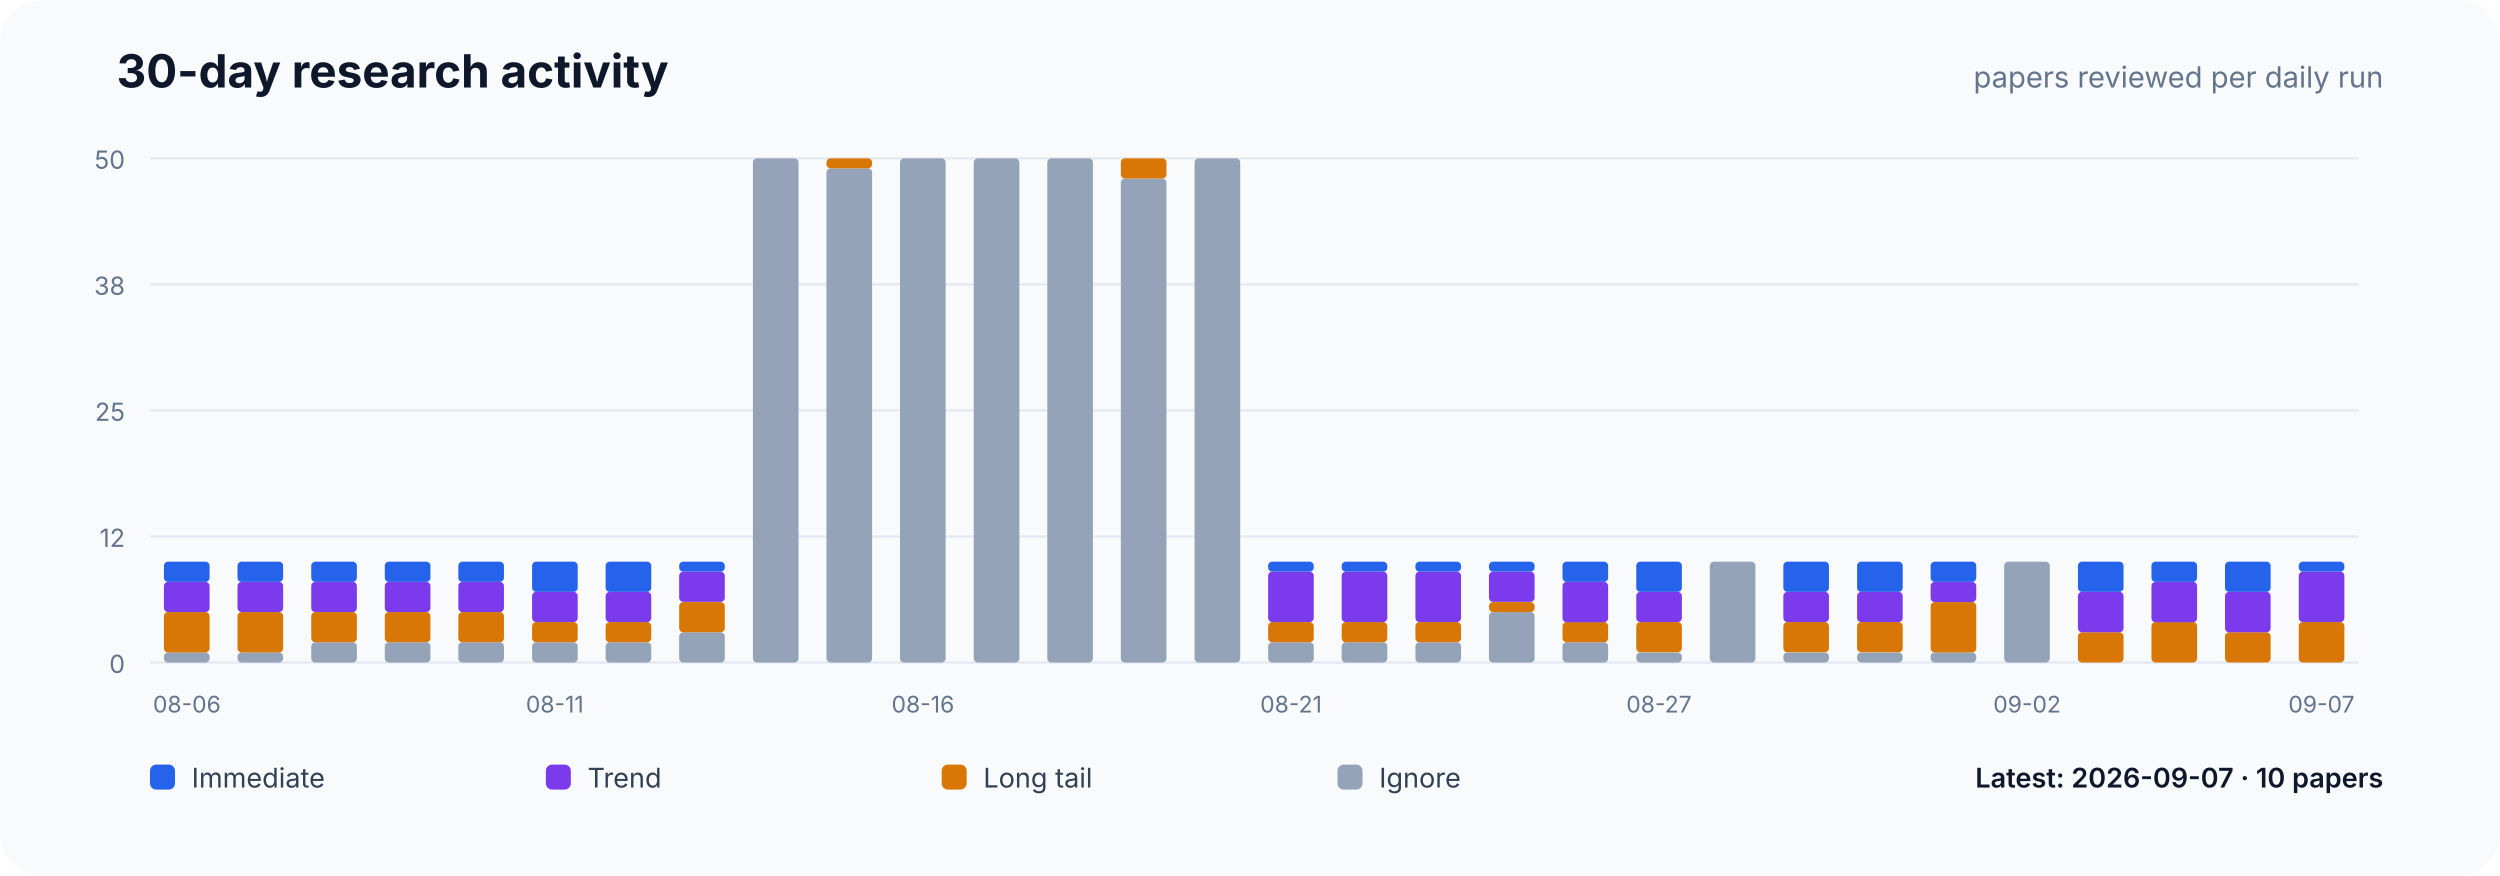
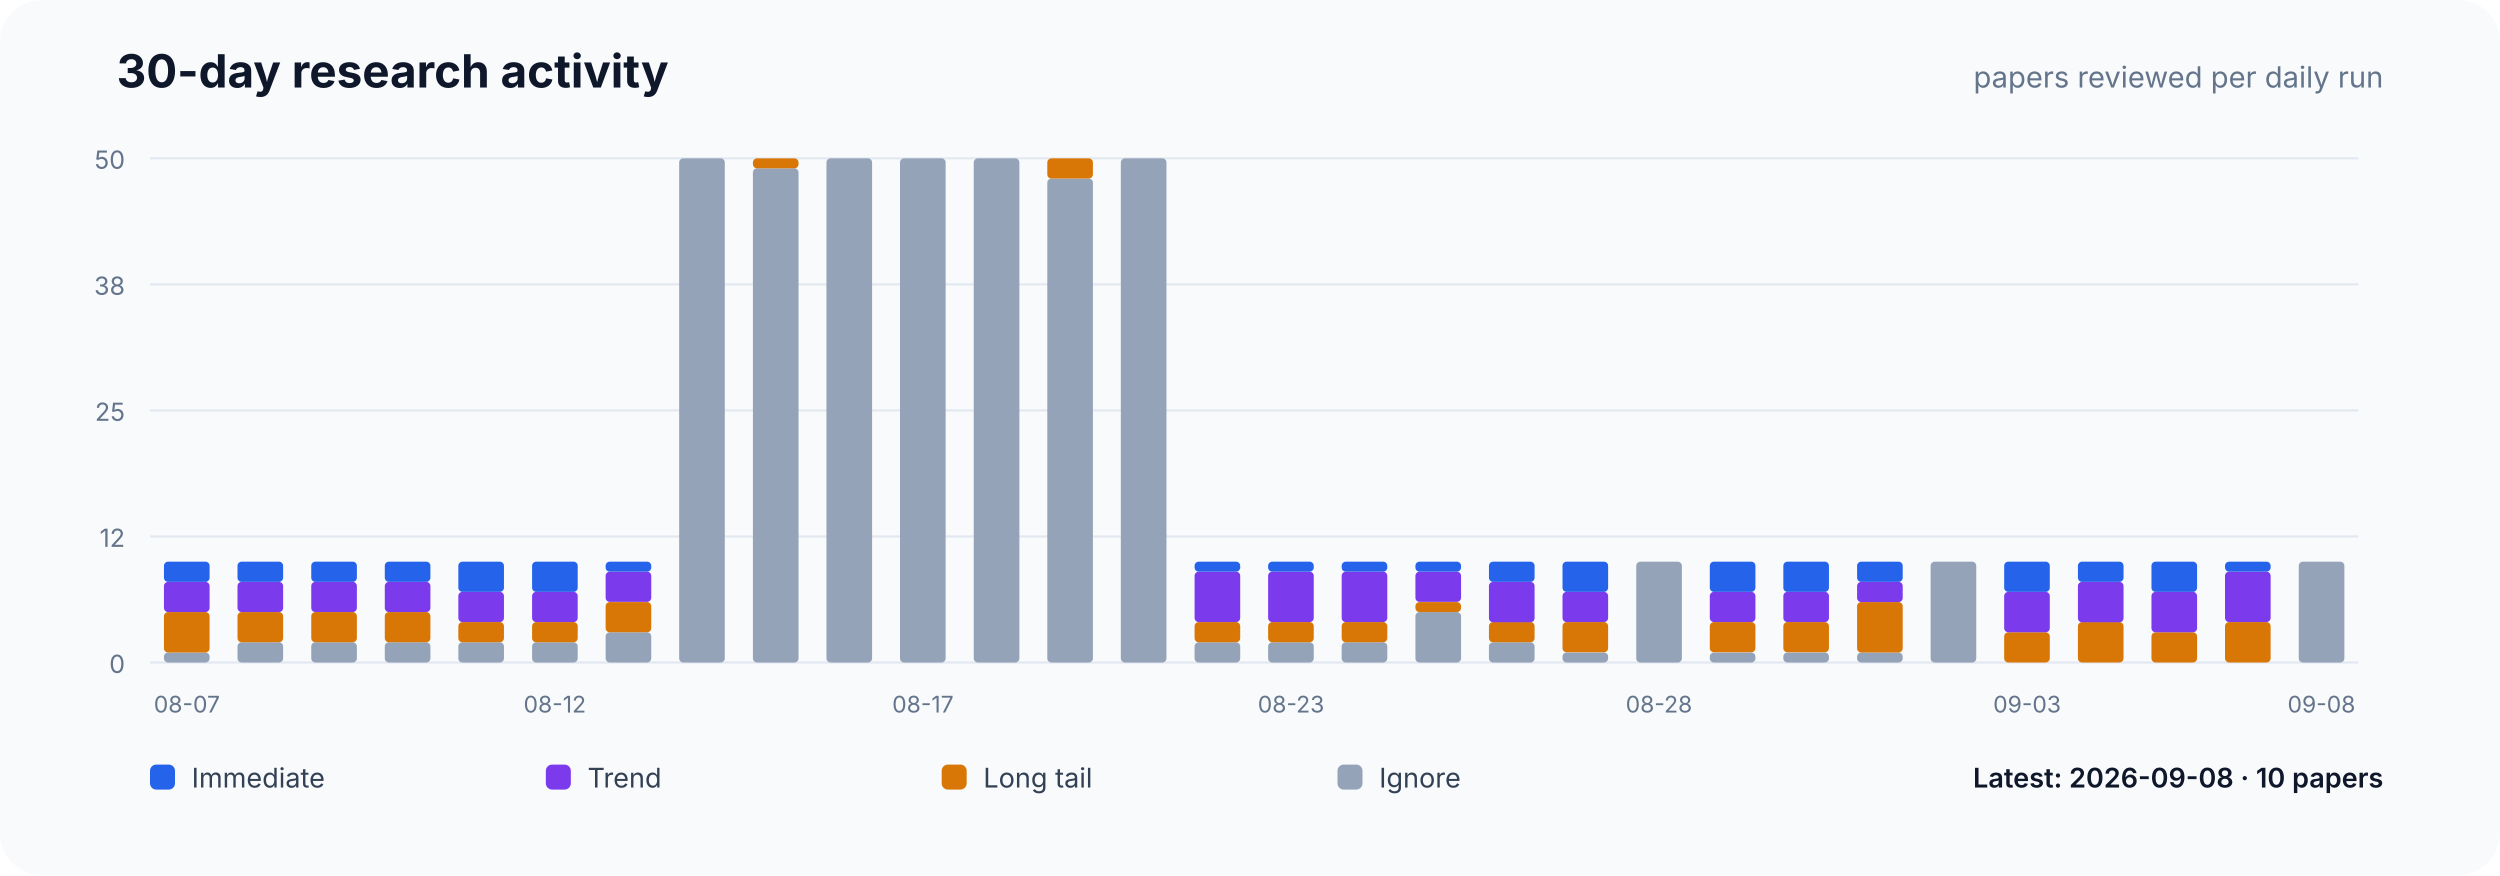
<svg xmlns="http://www.w3.org/2000/svg" width="1200" height="420" viewBox="0 0 1200 420" role="img" aria-labelledby="title desc">
  <rect width="1200" height="420" rx="20" fill="#f8fafc" />
  <text x="56" y="42" font-family="Inter,system-ui,sans-serif" font-size="22" font-weight="700" fill="#0f172a">30-day research activity</text>
  <text x="1144" y="42" text-anchor="end" font-family="Inter,system-ui,sans-serif" font-size="14" fill="#64748b">papers reviewed per daily run</text>
  <line x1="72" y1="318.0" x2="1132" y2="318.0" stroke="#e2e8f0" />
  <text x="60" y="323.0" text-anchor="end" font-family="Inter,system-ui,sans-serif" font-size="12" fill="#64748b">0</text>
  <line x1="72" y1="257.5" x2="1132" y2="257.5" stroke="#e2e8f0" />
  <text x="60" y="262.5" text-anchor="end" font-family="Inter,system-ui,sans-serif" font-size="12" fill="#64748b">12</text>
  <line x1="72" y1="197.0" x2="1132" y2="197.0" stroke="#e2e8f0" />
  <text x="60" y="202.0" text-anchor="end" font-family="Inter,system-ui,sans-serif" font-size="12" fill="#64748b">25</text>
  <line x1="72" y1="136.5" x2="1132" y2="136.5" stroke="#e2e8f0" />
  <text x="60" y="141.5" text-anchor="end" font-family="Inter,system-ui,sans-serif" font-size="12" fill="#64748b">38</text>
  <line x1="72" y1="76.0" x2="1132" y2="76.0" stroke="#e2e8f0" />
  <text x="60" y="81.0" text-anchor="end" font-family="Inter,system-ui,sans-serif" font-size="12" fill="#64748b">50</text>
  <rect x="78.7" y="313.2" width="21.9" height="4.8" rx="2" fill="#94a3b8" />
  <rect x="78.7" y="293.8" width="21.9" height="19.4" rx="2" fill="#d97706" />
  <rect x="78.7" y="279.3" width="21.9" height="14.5" rx="2" fill="#7c3aed" />
  <rect x="78.7" y="269.6" width="21.9" height="9.7" rx="2" fill="#2563eb" />
-   <text x="89.7" y="342" text-anchor="middle" font-family="Inter,system-ui,sans-serif" font-size="11" fill="#64748b">08-06</text>
-   <rect x="114.0" y="313.2" width="21.9" height="4.8" rx="2" fill="#94a3b8" />
-   <rect x="114.0" y="293.8" width="21.9" height="19.4" rx="2" fill="#d97706" />
+   <text x="89.7" y="342" text-anchor="middle" font-family="Inter,system-ui,sans-serif" font-size="11" fill="#64748b">08-07</text>
+   <rect x="114.0" y="308.3" width="21.9" height="9.7" rx="2" fill="#94a3b8" />
+   <rect x="114.0" y="293.8" width="21.9" height="14.5" rx="2" fill="#d97706" />
  <rect x="114.0" y="279.3" width="21.9" height="14.5" rx="2" fill="#7c3aed" />
  <rect x="114.0" y="269.6" width="21.9" height="9.7" rx="2" fill="#2563eb" />
  <rect x="149.4" y="308.3" width="21.9" height="9.7" rx="2" fill="#94a3b8" />
  <rect x="149.4" y="293.8" width="21.9" height="14.5" rx="2" fill="#d97706" />
  <rect x="149.4" y="279.3" width="21.9" height="14.5" rx="2" fill="#7c3aed" />
  <rect x="149.4" y="269.6" width="21.9" height="9.7" rx="2" fill="#2563eb" />
  <rect x="184.7" y="308.3" width="21.9" height="9.7" rx="2" fill="#94a3b8" />
  <rect x="184.7" y="293.8" width="21.9" height="14.5" rx="2" fill="#d97706" />
  <rect x="184.7" y="279.3" width="21.9" height="14.5" rx="2" fill="#7c3aed" />
  <rect x="184.7" y="269.6" width="21.9" height="9.7" rx="2" fill="#2563eb" />
  <rect x="220.0" y="308.3" width="21.9" height="9.7" rx="2" fill="#94a3b8" />
-   <rect x="220.0" y="293.8" width="21.9" height="14.5" rx="2" fill="#d97706" />
-   <rect x="220.0" y="279.3" width="21.9" height="14.5" rx="2" fill="#7c3aed" />
-   <rect x="220.0" y="269.6" width="21.9" height="9.7" rx="2" fill="#2563eb" />
+   <rect x="220.0" y="298.6" width="21.9" height="9.7" rx="2" fill="#d97706" />
+   <rect x="220.0" y="284.1" width="21.9" height="14.5" rx="2" fill="#7c3aed" />
+   <rect x="220.0" y="269.6" width="21.9" height="14.5" rx="2" fill="#2563eb" />
  <rect x="255.4" y="308.3" width="21.9" height="9.7" rx="2" fill="#94a3b8" />
  <rect x="255.4" y="298.6" width="21.9" height="9.7" rx="2" fill="#d97706" />
  <rect x="255.4" y="284.1" width="21.9" height="14.5" rx="2" fill="#7c3aed" />
  <rect x="255.4" y="269.6" width="21.9" height="14.5" rx="2" fill="#2563eb" />
-   <text x="266.3" y="342" text-anchor="middle" font-family="Inter,system-ui,sans-serif" font-size="11" fill="#64748b">08-11</text>
-   <rect x="290.7" y="308.3" width="21.9" height="9.7" rx="2" fill="#94a3b8" />
-   <rect x="290.7" y="298.6" width="21.9" height="9.7" rx="2" fill="#d97706" />
-   <rect x="290.7" y="284.1" width="21.9" height="14.5" rx="2" fill="#7c3aed" />
-   <rect x="290.7" y="269.6" width="21.9" height="14.5" rx="2" fill="#2563eb" />
-   <rect x="326.0" y="303.5" width="21.9" height="14.5" rx="2" fill="#94a3b8" />
-   <rect x="326.0" y="289.0" width="21.9" height="14.5" rx="2" fill="#d97706" />
-   <rect x="326.0" y="274.4" width="21.9" height="14.5" rx="2" fill="#7c3aed" />
-   <rect x="326.0" y="269.6" width="21.9" height="4.8" rx="2" fill="#2563eb" />
-   <rect x="361.4" y="76.0" width="21.9" height="242.0" rx="2" fill="#94a3b8" />
-   <rect x="361.4" y="76.0" width="21.9" height="0.0" rx="2" fill="#d97706" />
+   <text x="266.3" y="342" text-anchor="middle" font-family="Inter,system-ui,sans-serif" font-size="11" fill="#64748b">08-12</text>
+   <rect x="290.7" y="303.5" width="21.9" height="14.5" rx="2" fill="#94a3b8" />
+   <rect x="290.7" y="289.0" width="21.9" height="14.5" rx="2" fill="#d97706" />
+   <rect x="290.7" y="274.4" width="21.9" height="14.5" rx="2" fill="#7c3aed" />
+   <rect x="290.7" y="269.6" width="21.9" height="4.8" rx="2" fill="#2563eb" />
+   <rect x="326.0" y="76.0" width="21.9" height="242.0" rx="2" fill="#94a3b8" />
+   <rect x="326.0" y="76.0" width="21.9" height="0.0" rx="2" fill="#d97706" />
+   <rect x="326.0" y="76.0" width="21.9" height="0.0" rx="2" fill="#7c3aed" />
+   <rect x="326.0" y="76.0" width="21.9" height="0.0" rx="2" fill="#2563eb" />
+   <rect x="361.4" y="80.8" width="21.9" height="237.2" rx="2" fill="#94a3b8" />
+   <rect x="361.4" y="76.0" width="21.9" height="4.8" rx="2" fill="#d97706" />
  <rect x="361.4" y="76.0" width="21.9" height="0.0" rx="2" fill="#7c3aed" />
  <rect x="361.4" y="76.0" width="21.9" height="0.0" rx="2" fill="#2563eb" />
-   <rect x="396.7" y="80.8" width="21.9" height="237.2" rx="2" fill="#94a3b8" />
-   <rect x="396.7" y="76.0" width="21.9" height="4.8" rx="2" fill="#d97706" />
+   <rect x="396.7" y="76.0" width="21.9" height="242.0" rx="2" fill="#94a3b8" />
+   <rect x="396.7" y="76.0" width="21.9" height="0.0" rx="2" fill="#d97706" />
  <rect x="396.7" y="76.0" width="21.9" height="0.0" rx="2" fill="#7c3aed" />
  <rect x="396.7" y="76.0" width="21.9" height="0.0" rx="2" fill="#2563eb" />
  <rect x="432.0" y="76.0" width="21.9" height="242.0" rx="2" fill="#94a3b8" />
  <rect x="432.0" y="76.0" width="21.9" height="0.0" rx="2" fill="#d97706" />
  <rect x="432.0" y="76.0" width="21.9" height="0.0" rx="2" fill="#7c3aed" />
  <rect x="432.0" y="76.0" width="21.9" height="0.0" rx="2" fill="#2563eb" />
-   <text x="443.0" y="342" text-anchor="middle" font-family="Inter,system-ui,sans-serif" font-size="11" fill="#64748b">08-16</text>
+   <text x="443.0" y="342" text-anchor="middle" font-family="Inter,system-ui,sans-serif" font-size="11" fill="#64748b">08-17</text>
  <rect x="467.4" y="76.0" width="21.9" height="242.0" rx="2" fill="#94a3b8" />
  <rect x="467.4" y="76.0" width="21.9" height="0.0" rx="2" fill="#d97706" />
  <rect x="467.4" y="76.0" width="21.9" height="0.0" rx="2" fill="#7c3aed" />
  <rect x="467.4" y="76.0" width="21.9" height="0.0" rx="2" fill="#2563eb" />
-   <rect x="502.7" y="76.0" width="21.9" height="242.0" rx="2" fill="#94a3b8" />
-   <rect x="502.7" y="76.0" width="21.9" height="0.0" rx="2" fill="#d97706" />
+   <rect x="502.7" y="85.7" width="21.9" height="232.3" rx="2" fill="#94a3b8" />
+   <rect x="502.7" y="76.0" width="21.9" height="9.7" rx="2" fill="#d97706" />
  <rect x="502.7" y="76.0" width="21.9" height="0.0" rx="2" fill="#7c3aed" />
  <rect x="502.7" y="76.0" width="21.9" height="0.0" rx="2" fill="#2563eb" />
-   <rect x="538.0" y="85.7" width="21.9" height="232.3" rx="2" fill="#94a3b8" />
-   <rect x="538.0" y="76.0" width="21.9" height="9.7" rx="2" fill="#d97706" />
+   <rect x="538.0" y="76.0" width="21.9" height="242.0" rx="2" fill="#94a3b8" />
+   <rect x="538.0" y="76.0" width="21.9" height="0.0" rx="2" fill="#d97706" />
  <rect x="538.0" y="76.0" width="21.9" height="0.0" rx="2" fill="#7c3aed" />
  <rect x="538.0" y="76.0" width="21.9" height="0.0" rx="2" fill="#2563eb" />
-   <rect x="573.4" y="76.0" width="21.9" height="242.0" rx="2" fill="#94a3b8" />
-   <rect x="573.4" y="76.0" width="21.9" height="0.0" rx="2" fill="#d97706" />
-   <rect x="573.4" y="76.0" width="21.9" height="0.0" rx="2" fill="#7c3aed" />
-   <rect x="573.4" y="76.0" width="21.9" height="0.0" rx="2" fill="#2563eb" />
+   <rect x="573.4" y="308.3" width="21.9" height="9.7" rx="2" fill="#94a3b8" />
+   <rect x="573.4" y="298.6" width="21.9" height="9.7" rx="2" fill="#d97706" />
+   <rect x="573.4" y="274.4" width="21.9" height="24.2" rx="2" fill="#7c3aed" />
+   <rect x="573.4" y="269.6" width="21.9" height="4.8" rx="2" fill="#2563eb" />
  <rect x="608.7" y="308.3" width="21.9" height="9.7" rx="2" fill="#94a3b8" />
  <rect x="608.7" y="298.6" width="21.9" height="9.7" rx="2" fill="#d97706" />
  <rect x="608.7" y="274.4" width="21.9" height="24.2" rx="2" fill="#7c3aed" />
  <rect x="608.7" y="269.6" width="21.9" height="4.8" rx="2" fill="#2563eb" />
-   <text x="619.7" y="342" text-anchor="middle" font-family="Inter,system-ui,sans-serif" font-size="11" fill="#64748b">08-21</text>
+   <text x="619.7" y="342" text-anchor="middle" font-family="Inter,system-ui,sans-serif" font-size="11" fill="#64748b">08-23</text>
  <rect x="644.0" y="308.3" width="21.9" height="9.7" rx="2" fill="#94a3b8" />
  <rect x="644.0" y="298.6" width="21.9" height="9.7" rx="2" fill="#d97706" />
  <rect x="644.0" y="274.4" width="21.9" height="24.2" rx="2" fill="#7c3aed" />
  <rect x="644.0" y="269.6" width="21.9" height="4.8" rx="2" fill="#2563eb" />
-   <rect x="679.4" y="308.3" width="21.9" height="9.7" rx="2" fill="#94a3b8" />
-   <rect x="679.4" y="298.6" width="21.9" height="9.7" rx="2" fill="#d97706" />
-   <rect x="679.4" y="274.4" width="21.9" height="24.2" rx="2" fill="#7c3aed" />
+   <rect x="679.4" y="293.8" width="21.9" height="24.2" rx="2" fill="#94a3b8" />
+   <rect x="679.4" y="289.0" width="21.9" height="4.8" rx="2" fill="#d97706" />
+   <rect x="679.4" y="274.4" width="21.9" height="14.5" rx="2" fill="#7c3aed" />
  <rect x="679.4" y="269.6" width="21.9" height="4.8" rx="2" fill="#2563eb" />
-   <rect x="714.7" y="293.8" width="21.9" height="24.2" rx="2" fill="#94a3b8" />
-   <rect x="714.7" y="289.0" width="21.9" height="4.8" rx="2" fill="#d97706" />
-   <rect x="714.7" y="274.4" width="21.9" height="14.5" rx="2" fill="#7c3aed" />
-   <rect x="714.7" y="269.6" width="21.9" height="4.8" rx="2" fill="#2563eb" />
-   <rect x="750.0" y="308.3" width="21.9" height="9.7" rx="2" fill="#94a3b8" />
-   <rect x="750.0" y="298.6" width="21.9" height="9.7" rx="2" fill="#d97706" />
-   <rect x="750.0" y="279.3" width="21.9" height="19.4" rx="2" fill="#7c3aed" />
-   <rect x="750.0" y="269.6" width="21.9" height="9.7" rx="2" fill="#2563eb" />
-   <rect x="785.4" y="313.2" width="21.9" height="4.8" rx="2" fill="#94a3b8" />
-   <rect x="785.4" y="298.6" width="21.9" height="14.5" rx="2" fill="#d97706" />
-   <rect x="785.4" y="284.1" width="21.9" height="14.5" rx="2" fill="#7c3aed" />
-   <rect x="785.4" y="269.6" width="21.9" height="14.5" rx="2" fill="#2563eb" />
-   <text x="796.3" y="342" text-anchor="middle" font-family="Inter,system-ui,sans-serif" font-size="11" fill="#64748b">08-27</text>
-   <rect x="820.7" y="269.6" width="21.9" height="48.4" rx="2" fill="#94a3b8" />
-   <rect x="820.7" y="269.6" width="21.9" height="0.0" rx="2" fill="#d97706" />
-   <rect x="820.7" y="269.6" width="21.9" height="0.0" rx="2" fill="#7c3aed" />
-   <rect x="820.7" y="269.6" width="21.9" height="0.0" rx="2" fill="#2563eb" />
+   <rect x="714.7" y="308.3" width="21.9" height="9.7" rx="2" fill="#94a3b8" />
+   <rect x="714.7" y="298.6" width="21.9" height="9.7" rx="2" fill="#d97706" />
+   <rect x="714.7" y="279.3" width="21.9" height="19.4" rx="2" fill="#7c3aed" />
+   <rect x="714.7" y="269.6" width="21.9" height="9.7" rx="2" fill="#2563eb" />
+   <rect x="750.0" y="313.2" width="21.9" height="4.8" rx="2" fill="#94a3b8" />
+   <rect x="750.0" y="298.6" width="21.9" height="14.5" rx="2" fill="#d97706" />
+   <rect x="750.0" y="284.1" width="21.9" height="14.5" rx="2" fill="#7c3aed" />
+   <rect x="750.0" y="269.6" width="21.9" height="14.5" rx="2" fill="#2563eb" />
+   <rect x="785.4" y="269.6" width="21.9" height="48.4" rx="2" fill="#94a3b8" />
+   <rect x="785.4" y="269.6" width="21.9" height="0.0" rx="2" fill="#d97706" />
+   <rect x="785.4" y="269.6" width="21.9" height="0.0" rx="2" fill="#7c3aed" />
+   <rect x="785.4" y="269.6" width="21.9" height="0.0" rx="2" fill="#2563eb" />
+   <text x="796.3" y="342" text-anchor="middle" font-family="Inter,system-ui,sans-serif" font-size="11" fill="#64748b">08-28</text>
+   <rect x="820.7" y="313.2" width="21.9" height="4.8" rx="2" fill="#94a3b8" />
+   <rect x="820.7" y="298.6" width="21.9" height="14.5" rx="2" fill="#d97706" />
+   <rect x="820.7" y="284.1" width="21.9" height="14.5" rx="2" fill="#7c3aed" />
+   <rect x="820.7" y="269.6" width="21.9" height="14.5" rx="2" fill="#2563eb" />
  <rect x="856.0" y="313.2" width="21.9" height="4.8" rx="2" fill="#94a3b8" />
  <rect x="856.0" y="298.6" width="21.9" height="14.5" rx="2" fill="#d97706" />
  <rect x="856.0" y="284.1" width="21.9" height="14.5" rx="2" fill="#7c3aed" />
  <rect x="856.0" y="269.6" width="21.9" height="14.5" rx="2" fill="#2563eb" />
  <rect x="891.4" y="313.2" width="21.9" height="4.8" rx="2" fill="#94a3b8" />
-   <rect x="891.4" y="298.6" width="21.9" height="14.5" rx="2" fill="#d97706" />
-   <rect x="891.4" y="284.1" width="21.9" height="14.5" rx="2" fill="#7c3aed" />
-   <rect x="891.4" y="269.6" width="21.9" height="14.5" rx="2" fill="#2563eb" />
-   <rect x="926.7" y="313.2" width="21.9" height="4.8" rx="2" fill="#94a3b8" />
-   <rect x="926.7" y="289.0" width="21.9" height="24.2" rx="2" fill="#d97706" />
-   <rect x="926.7" y="279.3" width="21.9" height="9.7" rx="2" fill="#7c3aed" />
-   <rect x="926.7" y="269.6" width="21.9" height="9.7" rx="2" fill="#2563eb" />
-   <rect x="962.0" y="269.6" width="21.9" height="48.4" rx="2" fill="#94a3b8" />
-   <rect x="962.0" y="269.6" width="21.9" height="0.0" rx="2" fill="#d97706" />
-   <rect x="962.0" y="269.6" width="21.9" height="0.0" rx="2" fill="#7c3aed" />
-   <rect x="962.0" y="269.6" width="21.9" height="0.0" rx="2" fill="#2563eb" />
-   <text x="973.0" y="342" text-anchor="middle" font-family="Inter,system-ui,sans-serif" font-size="11" fill="#64748b">09-02</text>
+   <rect x="891.4" y="289.0" width="21.9" height="24.2" rx="2" fill="#d97706" />
+   <rect x="891.4" y="279.3" width="21.9" height="9.7" rx="2" fill="#7c3aed" />
+   <rect x="891.4" y="269.6" width="21.9" height="9.7" rx="2" fill="#2563eb" />
+   <rect x="926.7" y="269.6" width="21.9" height="48.4" rx="2" fill="#94a3b8" />
+   <rect x="926.7" y="269.6" width="21.9" height="0.0" rx="2" fill="#d97706" />
+   <rect x="926.7" y="269.6" width="21.9" height="0.0" rx="2" fill="#7c3aed" />
+   <rect x="926.7" y="269.6" width="21.9" height="0.0" rx="2" fill="#2563eb" />
+   <rect x="962.0" y="318.0" width="21.9" height="0.0" rx="2" fill="#94a3b8" />
+   <rect x="962.0" y="303.5" width="21.9" height="14.5" rx="2" fill="#d97706" />
+   <rect x="962.0" y="284.1" width="21.9" height="19.4" rx="2" fill="#7c3aed" />
+   <rect x="962.0" y="269.6" width="21.9" height="14.5" rx="2" fill="#2563eb" />
+   <text x="973.0" y="342" text-anchor="middle" font-family="Inter,system-ui,sans-serif" font-size="11" fill="#64748b">09-03</text>
  <rect x="997.4" y="318.0" width="21.9" height="0.0" rx="2" fill="#94a3b8" />
-   <rect x="997.4" y="303.5" width="21.9" height="14.5" rx="2" fill="#d97706" />
-   <rect x="997.4" y="284.1" width="21.9" height="19.4" rx="2" fill="#7c3aed" />
-   <rect x="997.4" y="269.6" width="21.9" height="14.5" rx="2" fill="#2563eb" />
+   <rect x="997.4" y="298.6" width="21.9" height="19.4" rx="2" fill="#d97706" />
+   <rect x="997.4" y="279.3" width="21.9" height="19.4" rx="2" fill="#7c3aed" />
+   <rect x="997.4" y="269.6" width="21.9" height="9.7" rx="2" fill="#2563eb" />
  <rect x="1032.7" y="318.0" width="21.9" height="0.0" rx="2" fill="#94a3b8" />
-   <rect x="1032.7" y="298.6" width="21.9" height="19.4" rx="2" fill="#d97706" />
-   <rect x="1032.7" y="279.3" width="21.9" height="19.4" rx="2" fill="#7c3aed" />
-   <rect x="1032.7" y="269.6" width="21.9" height="9.7" rx="2" fill="#2563eb" />
+   <rect x="1032.7" y="303.5" width="21.9" height="14.5" rx="2" fill="#d97706" />
+   <rect x="1032.7" y="284.1" width="21.9" height="19.4" rx="2" fill="#7c3aed" />
+   <rect x="1032.7" y="269.6" width="21.9" height="14.5" rx="2" fill="#2563eb" />
  <rect x="1068.0" y="318.0" width="21.9" height="0.0" rx="2" fill="#94a3b8" />
-   <rect x="1068.0" y="303.5" width="21.9" height="14.5" rx="2" fill="#d97706" />
-   <rect x="1068.0" y="284.1" width="21.9" height="19.4" rx="2" fill="#7c3aed" />
-   <rect x="1068.0" y="269.6" width="21.9" height="14.5" rx="2" fill="#2563eb" />
-   <rect x="1103.4" y="318.0" width="21.9" height="0.0" rx="2" fill="#94a3b8" />
-   <rect x="1103.4" y="298.6" width="21.9" height="19.4" rx="2" fill="#d97706" />
-   <rect x="1103.4" y="274.4" width="21.9" height="24.2" rx="2" fill="#7c3aed" />
-   <rect x="1103.4" y="269.6" width="21.9" height="4.8" rx="2" fill="#2563eb" />
-   <text x="1114.3" y="342" text-anchor="middle" font-family="Inter,system-ui,sans-serif" font-size="11" fill="#64748b">09-07</text>
+   <rect x="1068.0" y="298.6" width="21.9" height="19.4" rx="2" fill="#d97706" />
+   <rect x="1068.0" y="274.4" width="21.9" height="24.2" rx="2" fill="#7c3aed" />
+   <rect x="1068.0" y="269.6" width="21.9" height="4.8" rx="2" fill="#2563eb" />
+   <rect x="1103.4" y="269.6" width="21.9" height="48.4" rx="2" fill="#94a3b8" />
+   <rect x="1103.4" y="269.6" width="21.9" height="0.0" rx="2" fill="#d97706" />
+   <rect x="1103.4" y="269.6" width="21.9" height="0.0" rx="2" fill="#7c3aed" />
+   <rect x="1103.4" y="269.6" width="21.9" height="0.0" rx="2" fill="#2563eb" />
+   <text x="1114.3" y="342" text-anchor="middle" font-family="Inter,system-ui,sans-serif" font-size="11" fill="#64748b">09-08</text>
  <rect x="72" y="367" width="12" height="12" rx="3" fill="#2563eb" />
  <text x="92" y="378" font-family="Inter,system-ui,sans-serif" font-size="13" fill="#334155">Immediate</text>
  <rect x="262" y="367" width="12" height="12" rx="3" fill="#7c3aed" />
  <text x="282" y="378" font-family="Inter,system-ui,sans-serif" font-size="13" fill="#334155">Trend</text>
  <rect x="452" y="367" width="12" height="12" rx="3" fill="#d97706" />
  <text x="472" y="378" font-family="Inter,system-ui,sans-serif" font-size="13" fill="#334155">Long tail</text>
  <rect x="642" y="367" width="12" height="12" rx="3" fill="#94a3b8" />
  <text x="662" y="378" font-family="Inter,system-ui,sans-serif" font-size="13" fill="#334155">Ignore</text>
-   <text x="1144" y="378" text-anchor="end" font-family="Inter,system-ui,sans-serif" font-size="13" font-weight="600" fill="#0f172a">Latest: 2026-09-07 · 10 papers</text>
+   <text x="1144" y="378" text-anchor="end" font-family="Inter,system-ui,sans-serif" font-size="13" font-weight="600" fill="#0f172a">Latest: 2026-09-08 · 10 papers</text>
</svg>
